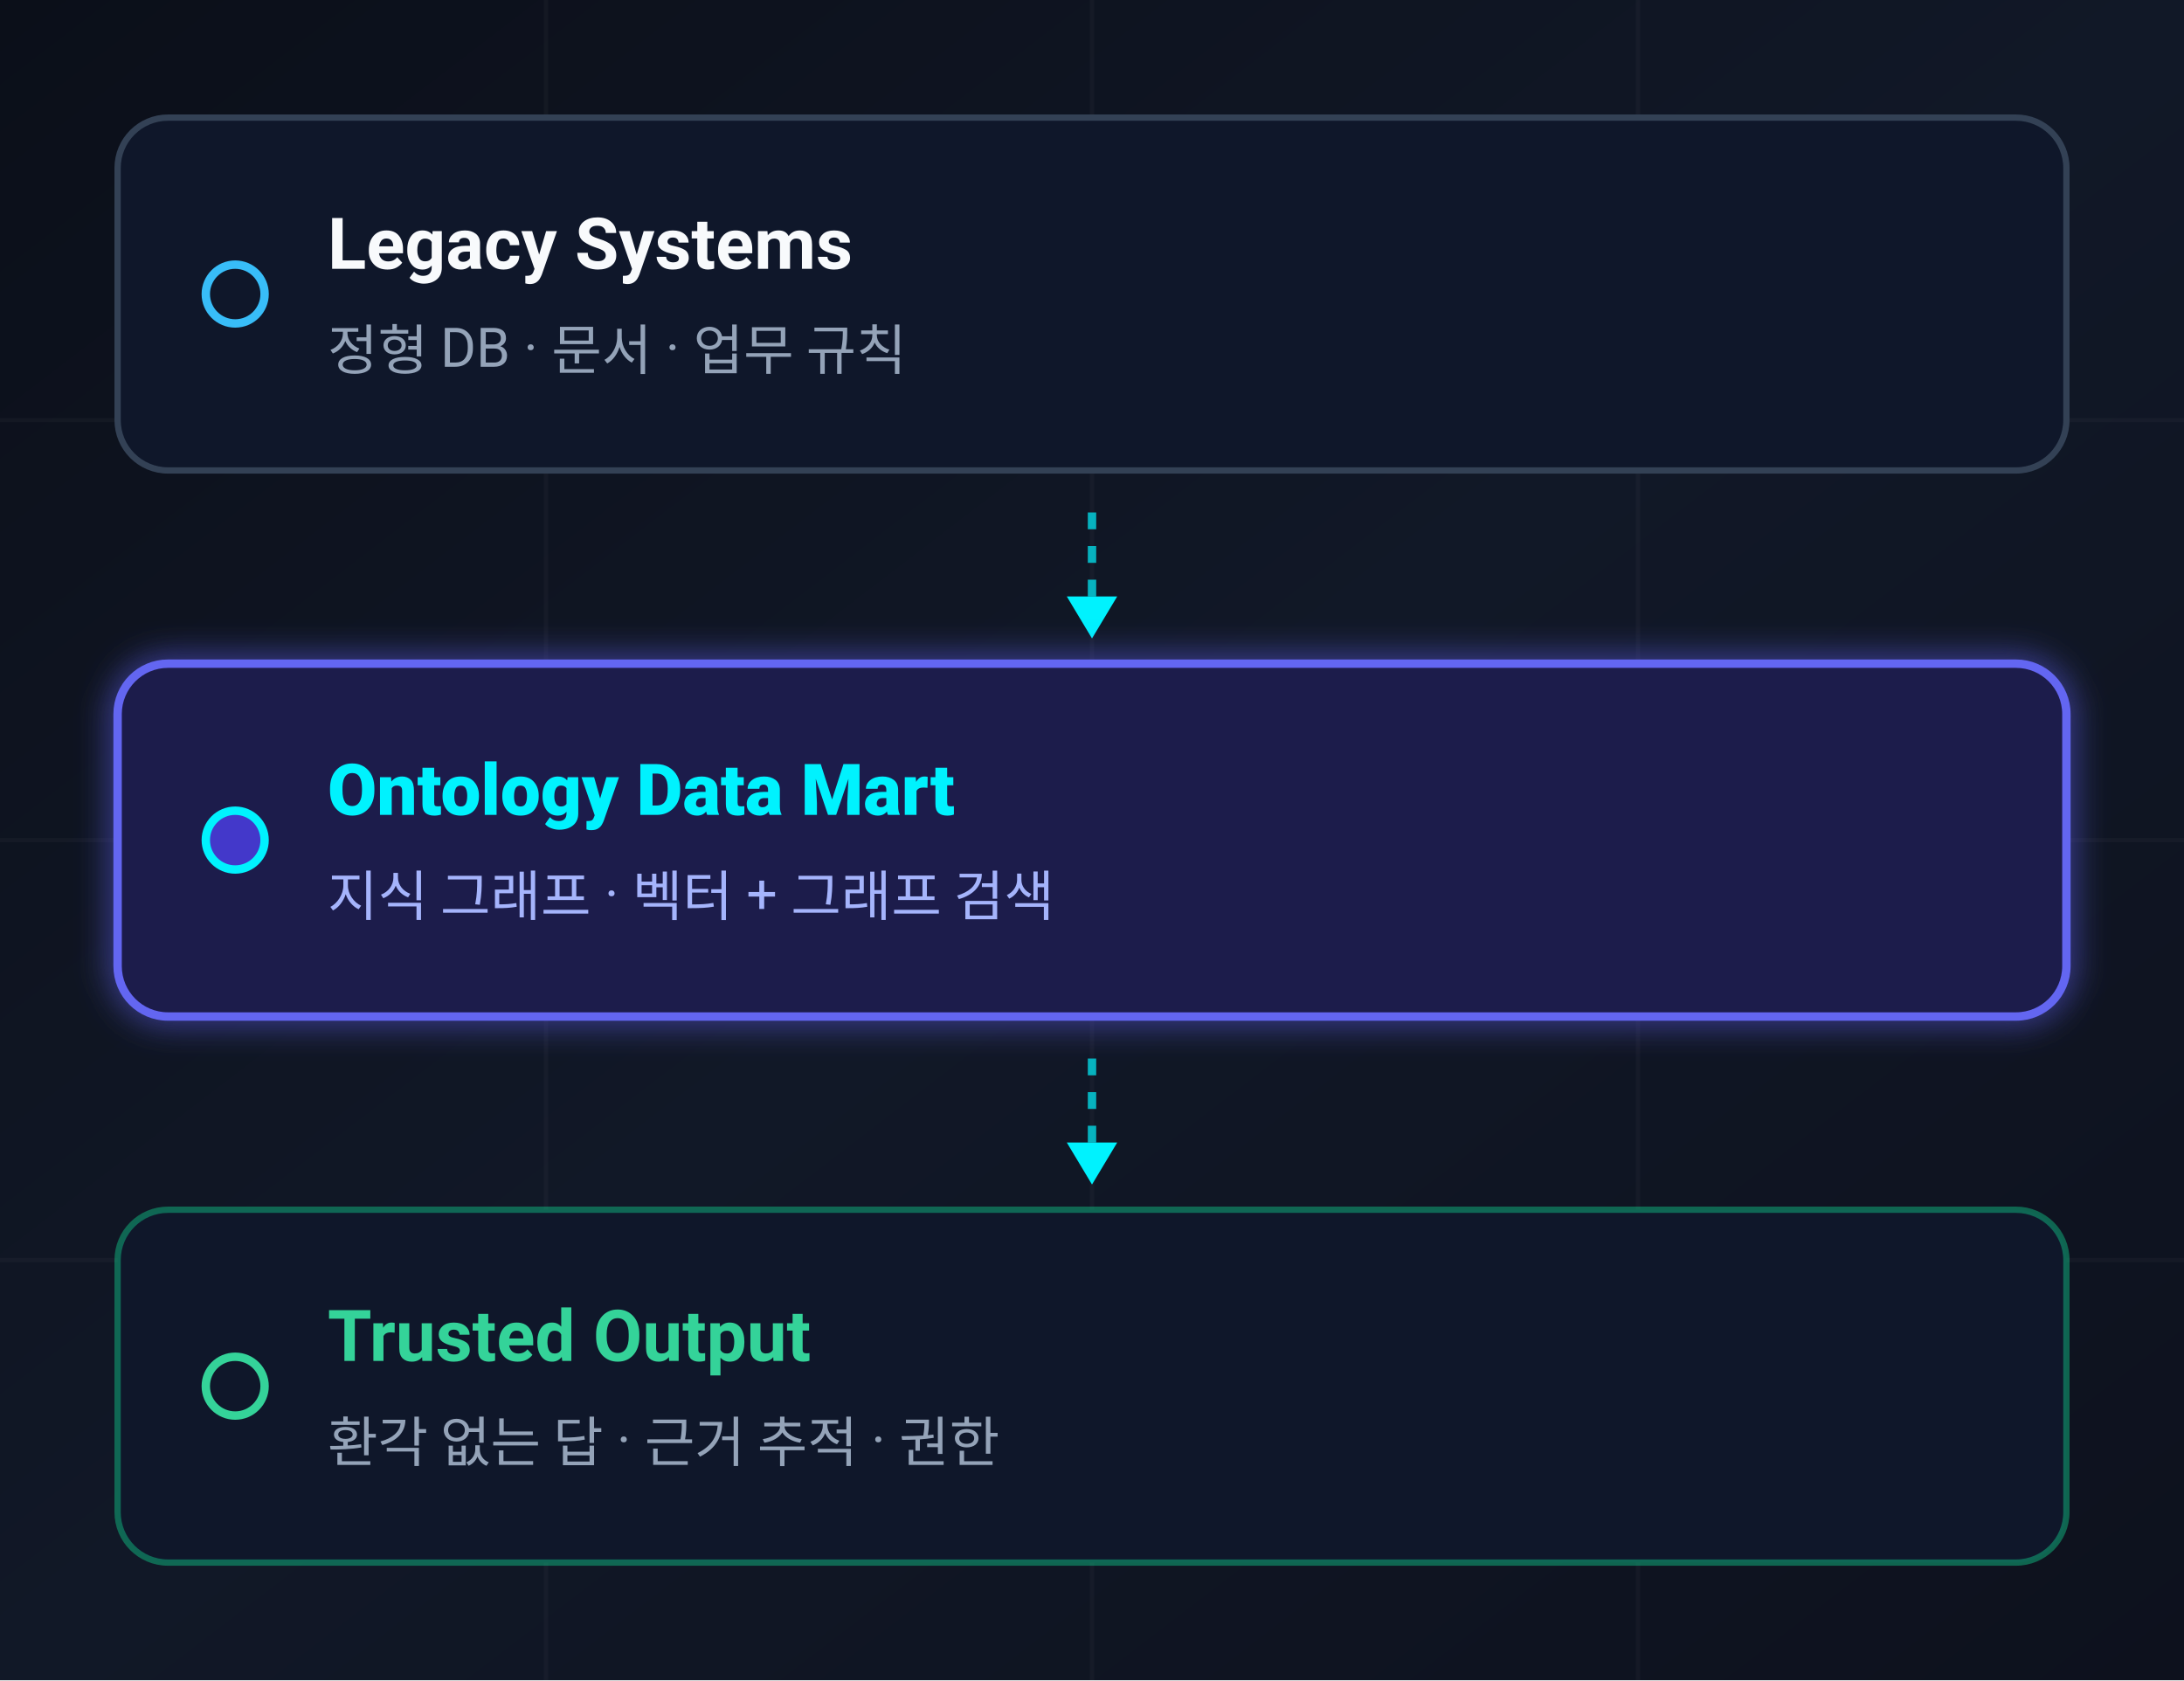
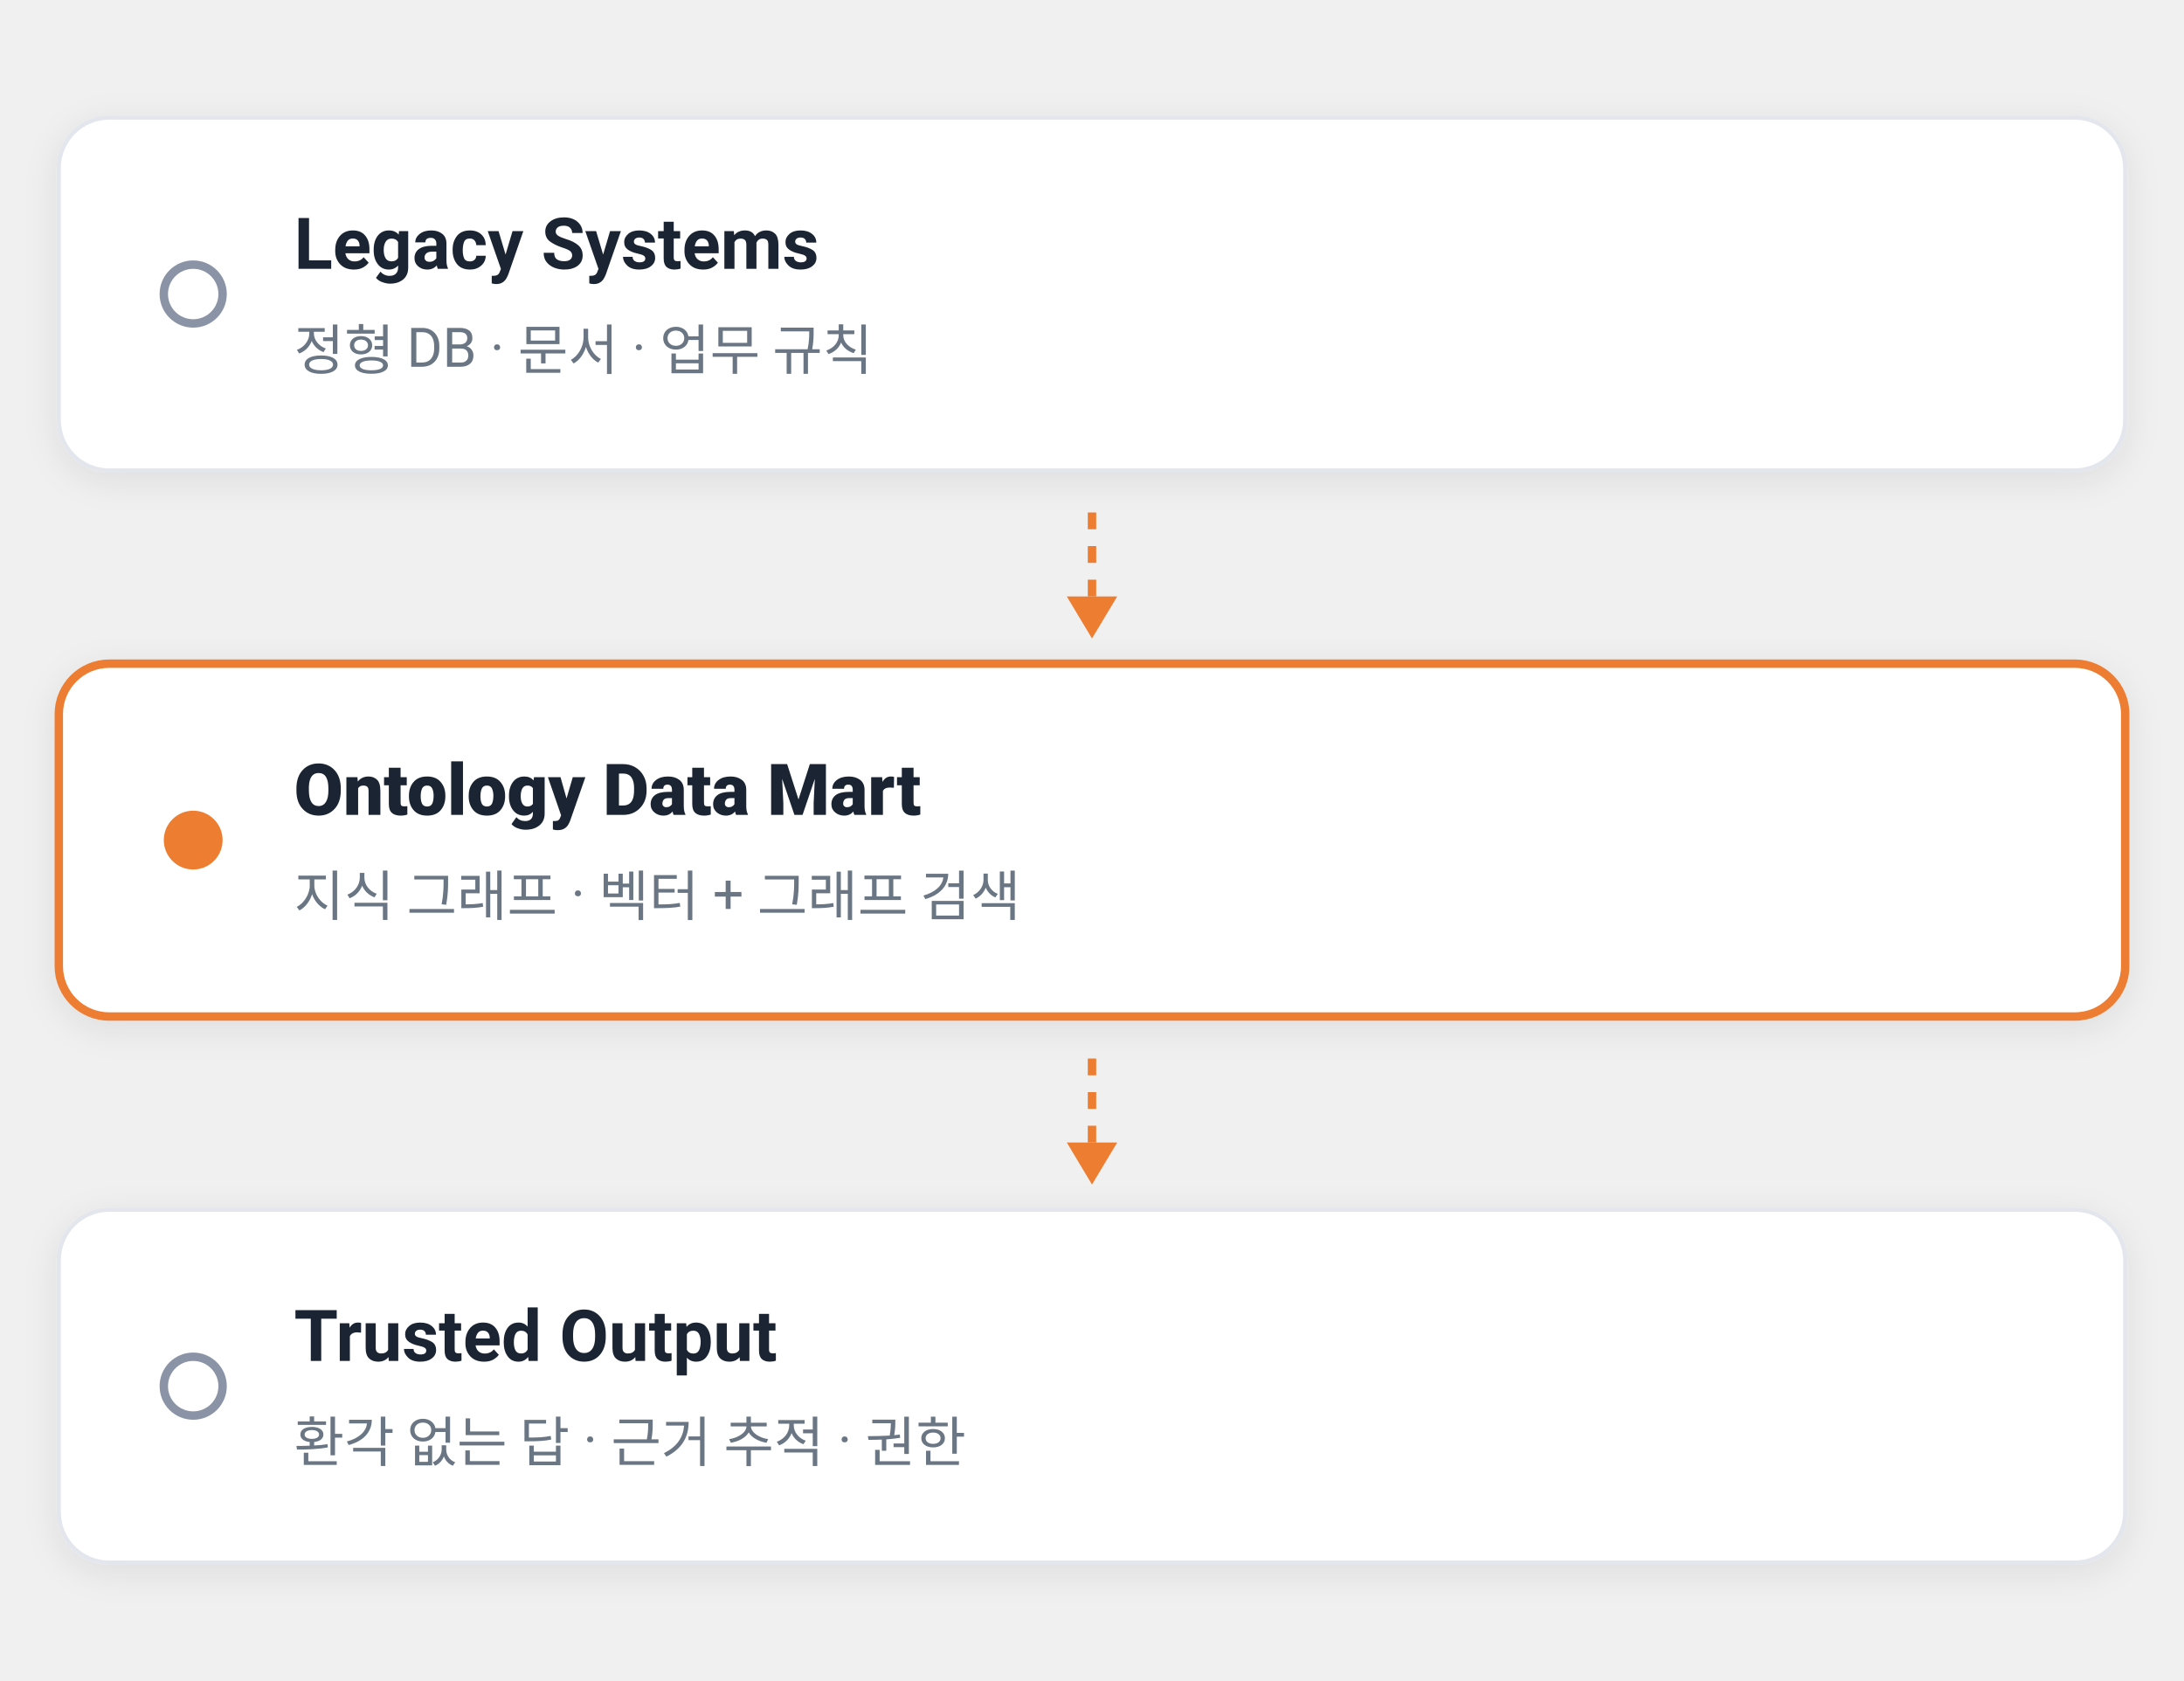
<svg xmlns="http://www.w3.org/2000/svg" viewBox="0 0 520 400" width="520" height="400" role="img" aria-label="Lucyware.AI 3단계 흐름도" style="font-family: 'Pretendard Variable', Pretendard, system-ui, -apple-system, 'Segoe UI', Roboto, 'Helvetica Neue', 'Apple SD Gothic Neo', 'Malgun Gothic', sans-serif;">
  <defs>
-     <linearGradient id="flow-bg" x1="0%" y1="0%" x2="100%" y2="100%">
-       <stop offset="0%" stop-color="#0B0F19" />
-       <stop offset="50%" stop-color="#111827" />
-       <stop offset="100%" stop-color="#0D111D" />
-     </linearGradient>
-     <filter id="flow-glow" x="-20%" y="-20%" width="140%" height="140%">
-       <feGaussianBlur stdDeviation="4" result="b" />
-       <feComposite in="SourceGraphic" in2="b" operator="over" />
+     <filter id="flow-shadow" x="-10%" y="-30%" width="120%" height="180%">
+       <feDropShadow dx="0" dy="2" stdDeviation="4" flood-color="#151C27" flood-opacity="0.08" />
    </filter>
  </defs>
-   <rect width="520" height="400" fill="url(#flow-bg)" />
-   <g stroke="#ffffff" stroke-opacity="0.03" stroke-width="1">
-     <path d="M 130 0 V 400 M 260 0 V 400 M 390 0 V 400" />
-     <path d="M 0 100 H 520 M 0 200 H 520 M 0 300 H 520" />
+   <g filter="url(#flow-shadow)">
+     <rect x="14" y="28" width="492" height="84" rx="12" fill="#FFFFFF" stroke="#E3E7ED" stroke-width="1" />
  </g>
-   <g>
-     <rect x="28" y="28" width="464" height="84" rx="12" fill="#0F172A" stroke="#334155" stroke-width="1.5" />
-     <circle cx="56" cy="70" r="7" fill="none" stroke="#38BDF8" stroke-width="2" />
-     <text x="78" y="64" font-size="17" font-weight="700" fill="#F8FAFC">Legacy Systems</text>
-     <text x="78" y="88" font-size="13" fill="#94A3B8">정형 DB · 문서 · 업무 규칙</text>
+   <circle cx="46" cy="70" r="7" fill="none" stroke="#8A94A6" stroke-width="2" />
+   <text x="70" y="64" font-size="17" font-weight="700" fill="#1B2432">Legacy Systems</text>
+   <text x="70" y="88" font-size="13" fill="#6B7684">정형 DB · 문서 · 업무 규칙</text>
+   <path d="M 260 122 V 144" stroke="#ED7D31" stroke-width="2" stroke-dasharray="4 4" />
+   <polygon points="260,152 254,142 266,142" fill="#ED7D31" />
+   <g filter="url(#flow-shadow)">
+     <rect x="14" y="158" width="492" height="84" rx="12" fill="#FFFFFF" stroke="#ED7D31" stroke-width="2" />
  </g>
-   <path d="M 260 122 V 144" stroke="#00F2FE" stroke-width="2" stroke-dasharray="4 4" opacity="0.7" />
-   <polygon points="260,152 254,142 266,142" fill="#00F2FE" />
-   <g>
-     <rect x="28" y="158" width="464" height="84" rx="12" fill="#1E1B4B" stroke="#6366F1" stroke-width="2" filter="url(#flow-glow)" />
-     <circle cx="56" cy="200" r="7" fill="#4338CA" stroke="#00F2FE" stroke-width="2" />
-     <text x="78" y="194" font-size="17" font-weight="800" fill="#00F2FE">Ontology Data Mart</text>
-     <text x="78" y="218" font-size="13" fill="#A5B4FC">지식 그래프 · 벡터 + 그래프 검색</text>
+   <circle cx="46" cy="200" r="7" fill="#ED7D31" />
+   <text x="70" y="194" font-size="17" font-weight="800" fill="#1B2432">Ontology Data Mart</text>
+   <text x="70" y="218" font-size="13" fill="#6B7684">지식 그래프 · 벡터 + 그래프 검색</text>
+   <path d="M 260 252 V 274" stroke="#ED7D31" stroke-width="2" stroke-dasharray="4 4" />
+   <polygon points="260,282 254,272 266,272" fill="#ED7D31" />
+   <g filter="url(#flow-shadow)">
+     <rect x="14" y="288" width="492" height="84" rx="12" fill="#FFFFFF" stroke="#E3E7ED" stroke-width="1" />
  </g>
-   <path d="M 260 252 V 274" stroke="#00F2FE" stroke-width="2" stroke-dasharray="4 4" opacity="0.7" />
-   <polygon points="260,282 254,272 266,272" fill="#00F2FE" />
-   <g>
-     <rect x="28" y="288" width="464" height="84" rx="12" fill="#0F172A" stroke="#10B981" stroke-opacity="0.5" stroke-width="1.5" />
-     <circle cx="56" cy="330" r="7" fill="none" stroke="#34D399" stroke-width="2" />
-     <text x="78" y="324" font-size="17" font-weight="700" fill="#34D399">Trusted Output</text>
-     <text x="78" y="348" font-size="13" fill="#94A3B8">환각 없는 답 · 근거 추적 · 권한</text>
-   </g>
+   <circle cx="46" cy="330" r="7" fill="none" stroke="#8A94A6" stroke-width="2" />
+   <text x="70" y="324" font-size="17" font-weight="700" fill="#1B2432">Trusted Output</text>
+   <text x="70" y="348" font-size="13" fill="#6B7684">환각 없는 답 · 근거 추적 · 권한</text>
</svg>
